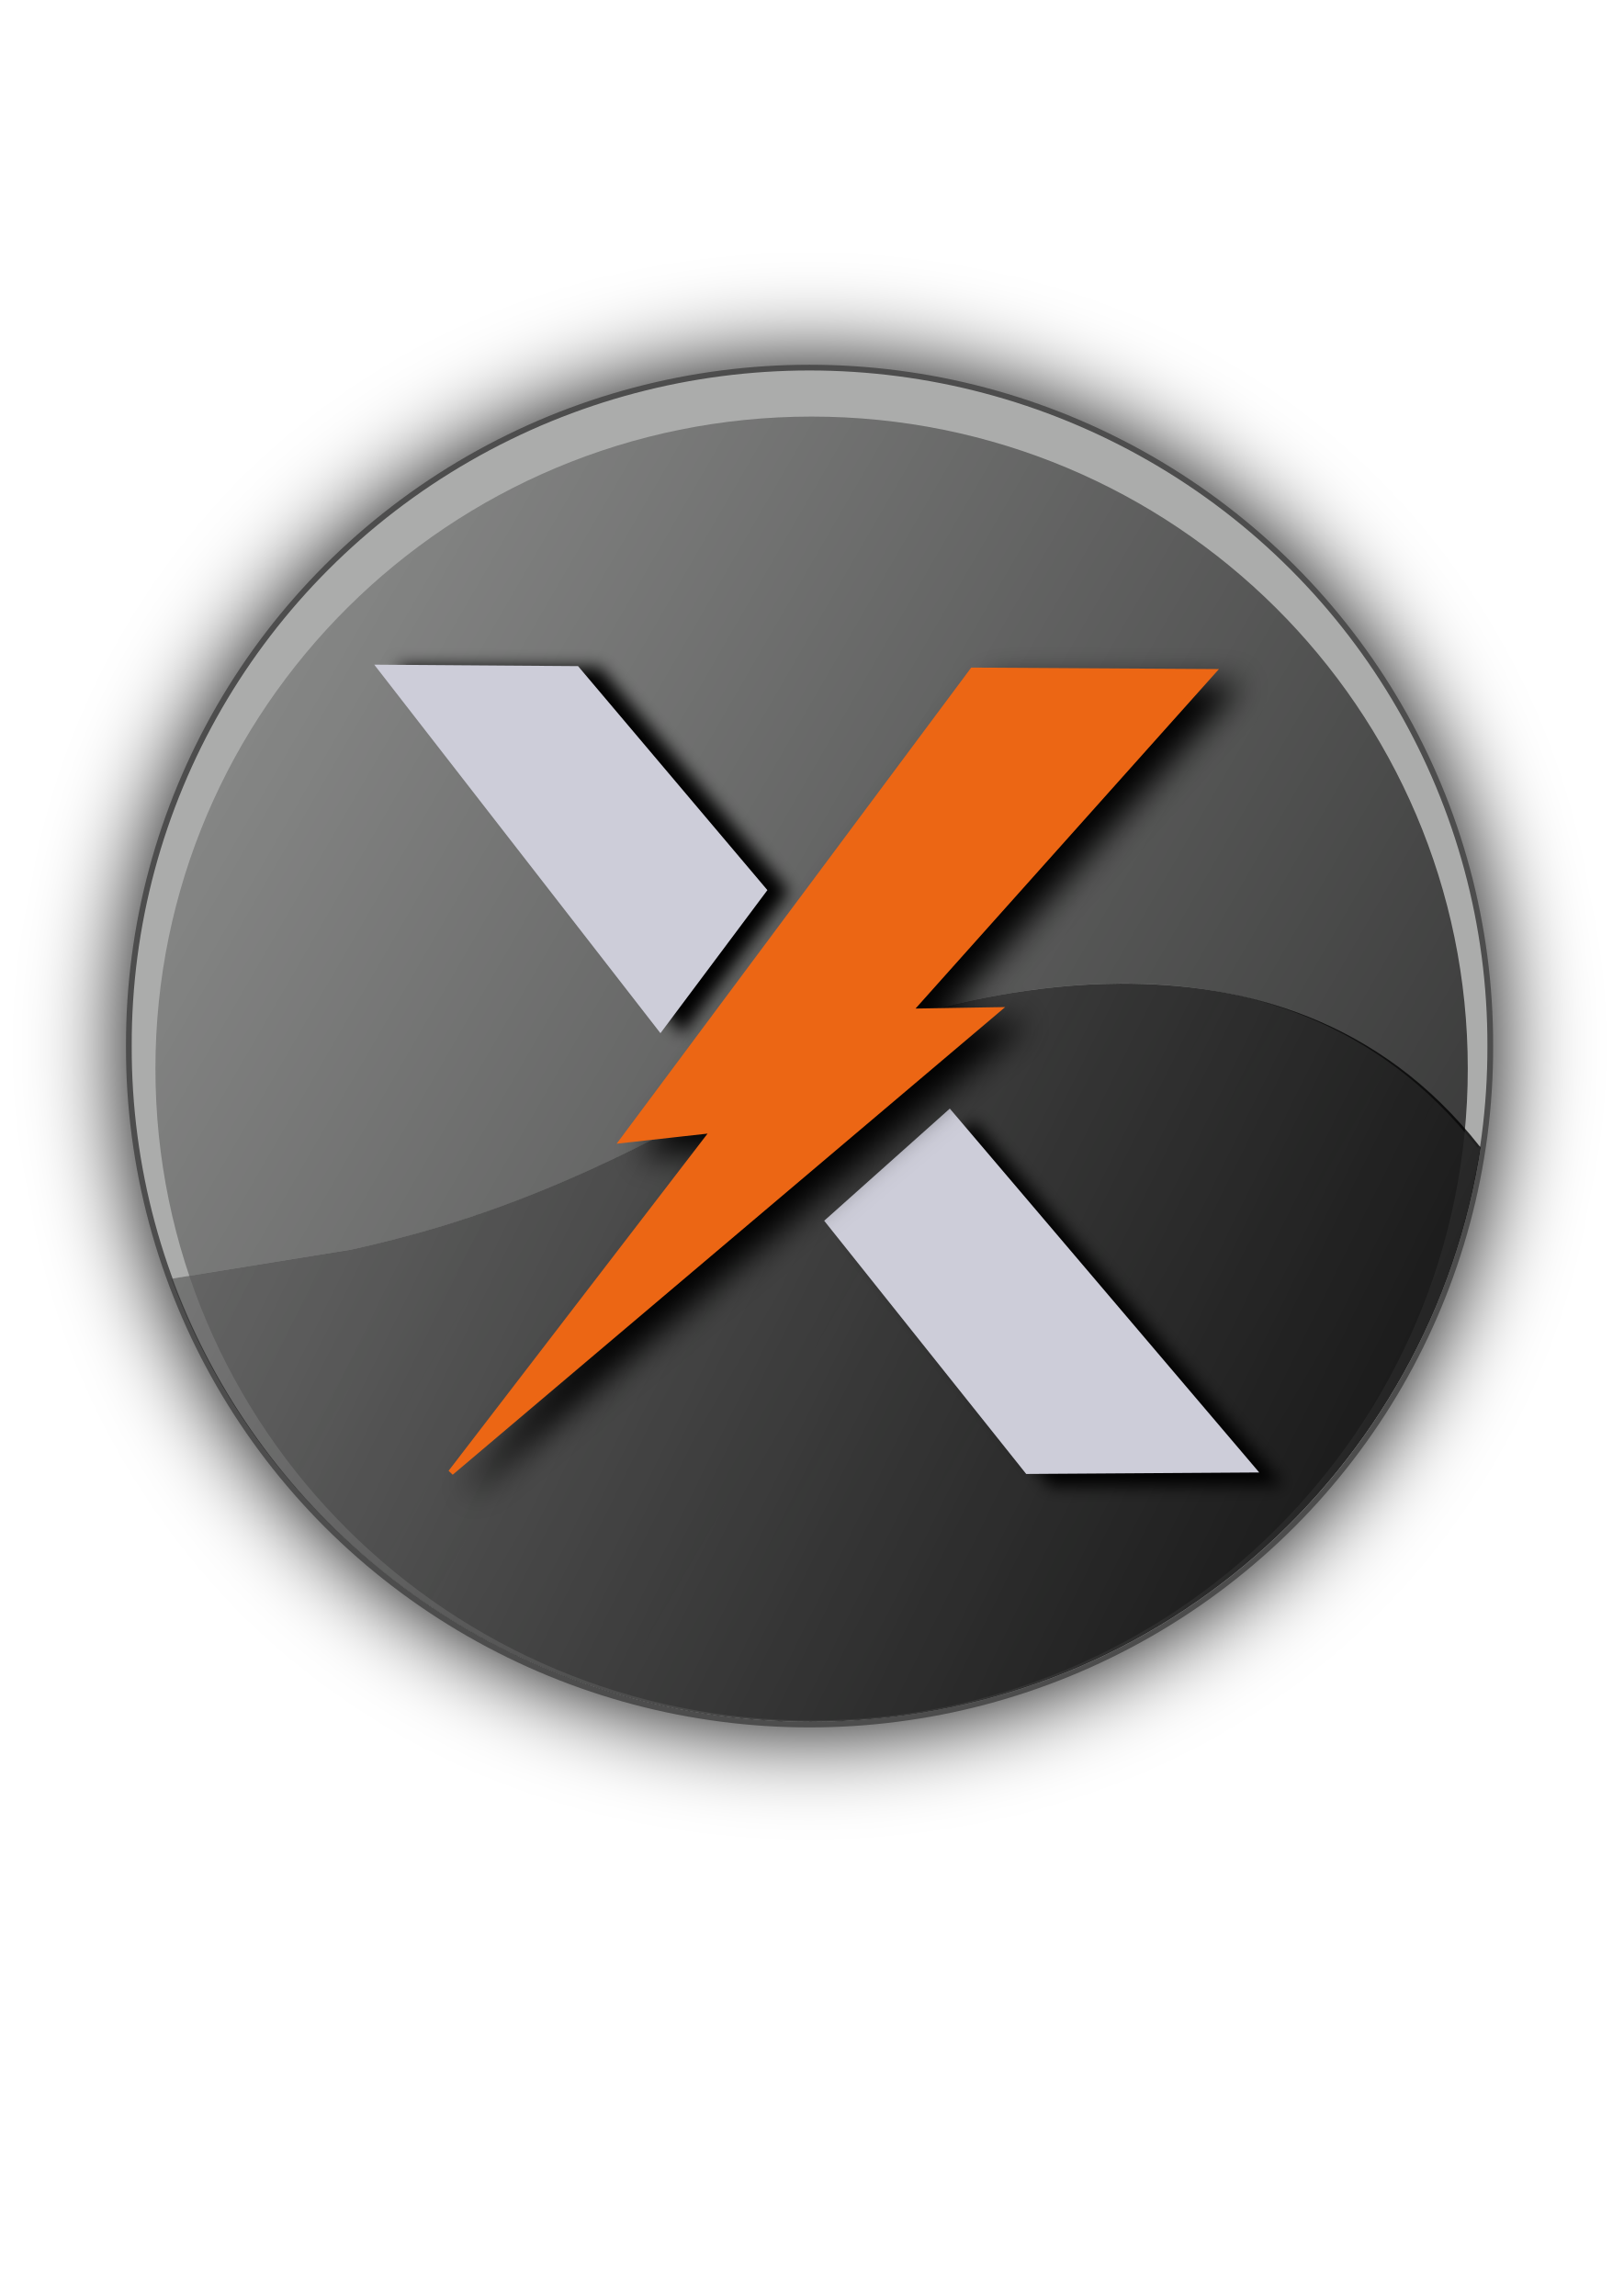
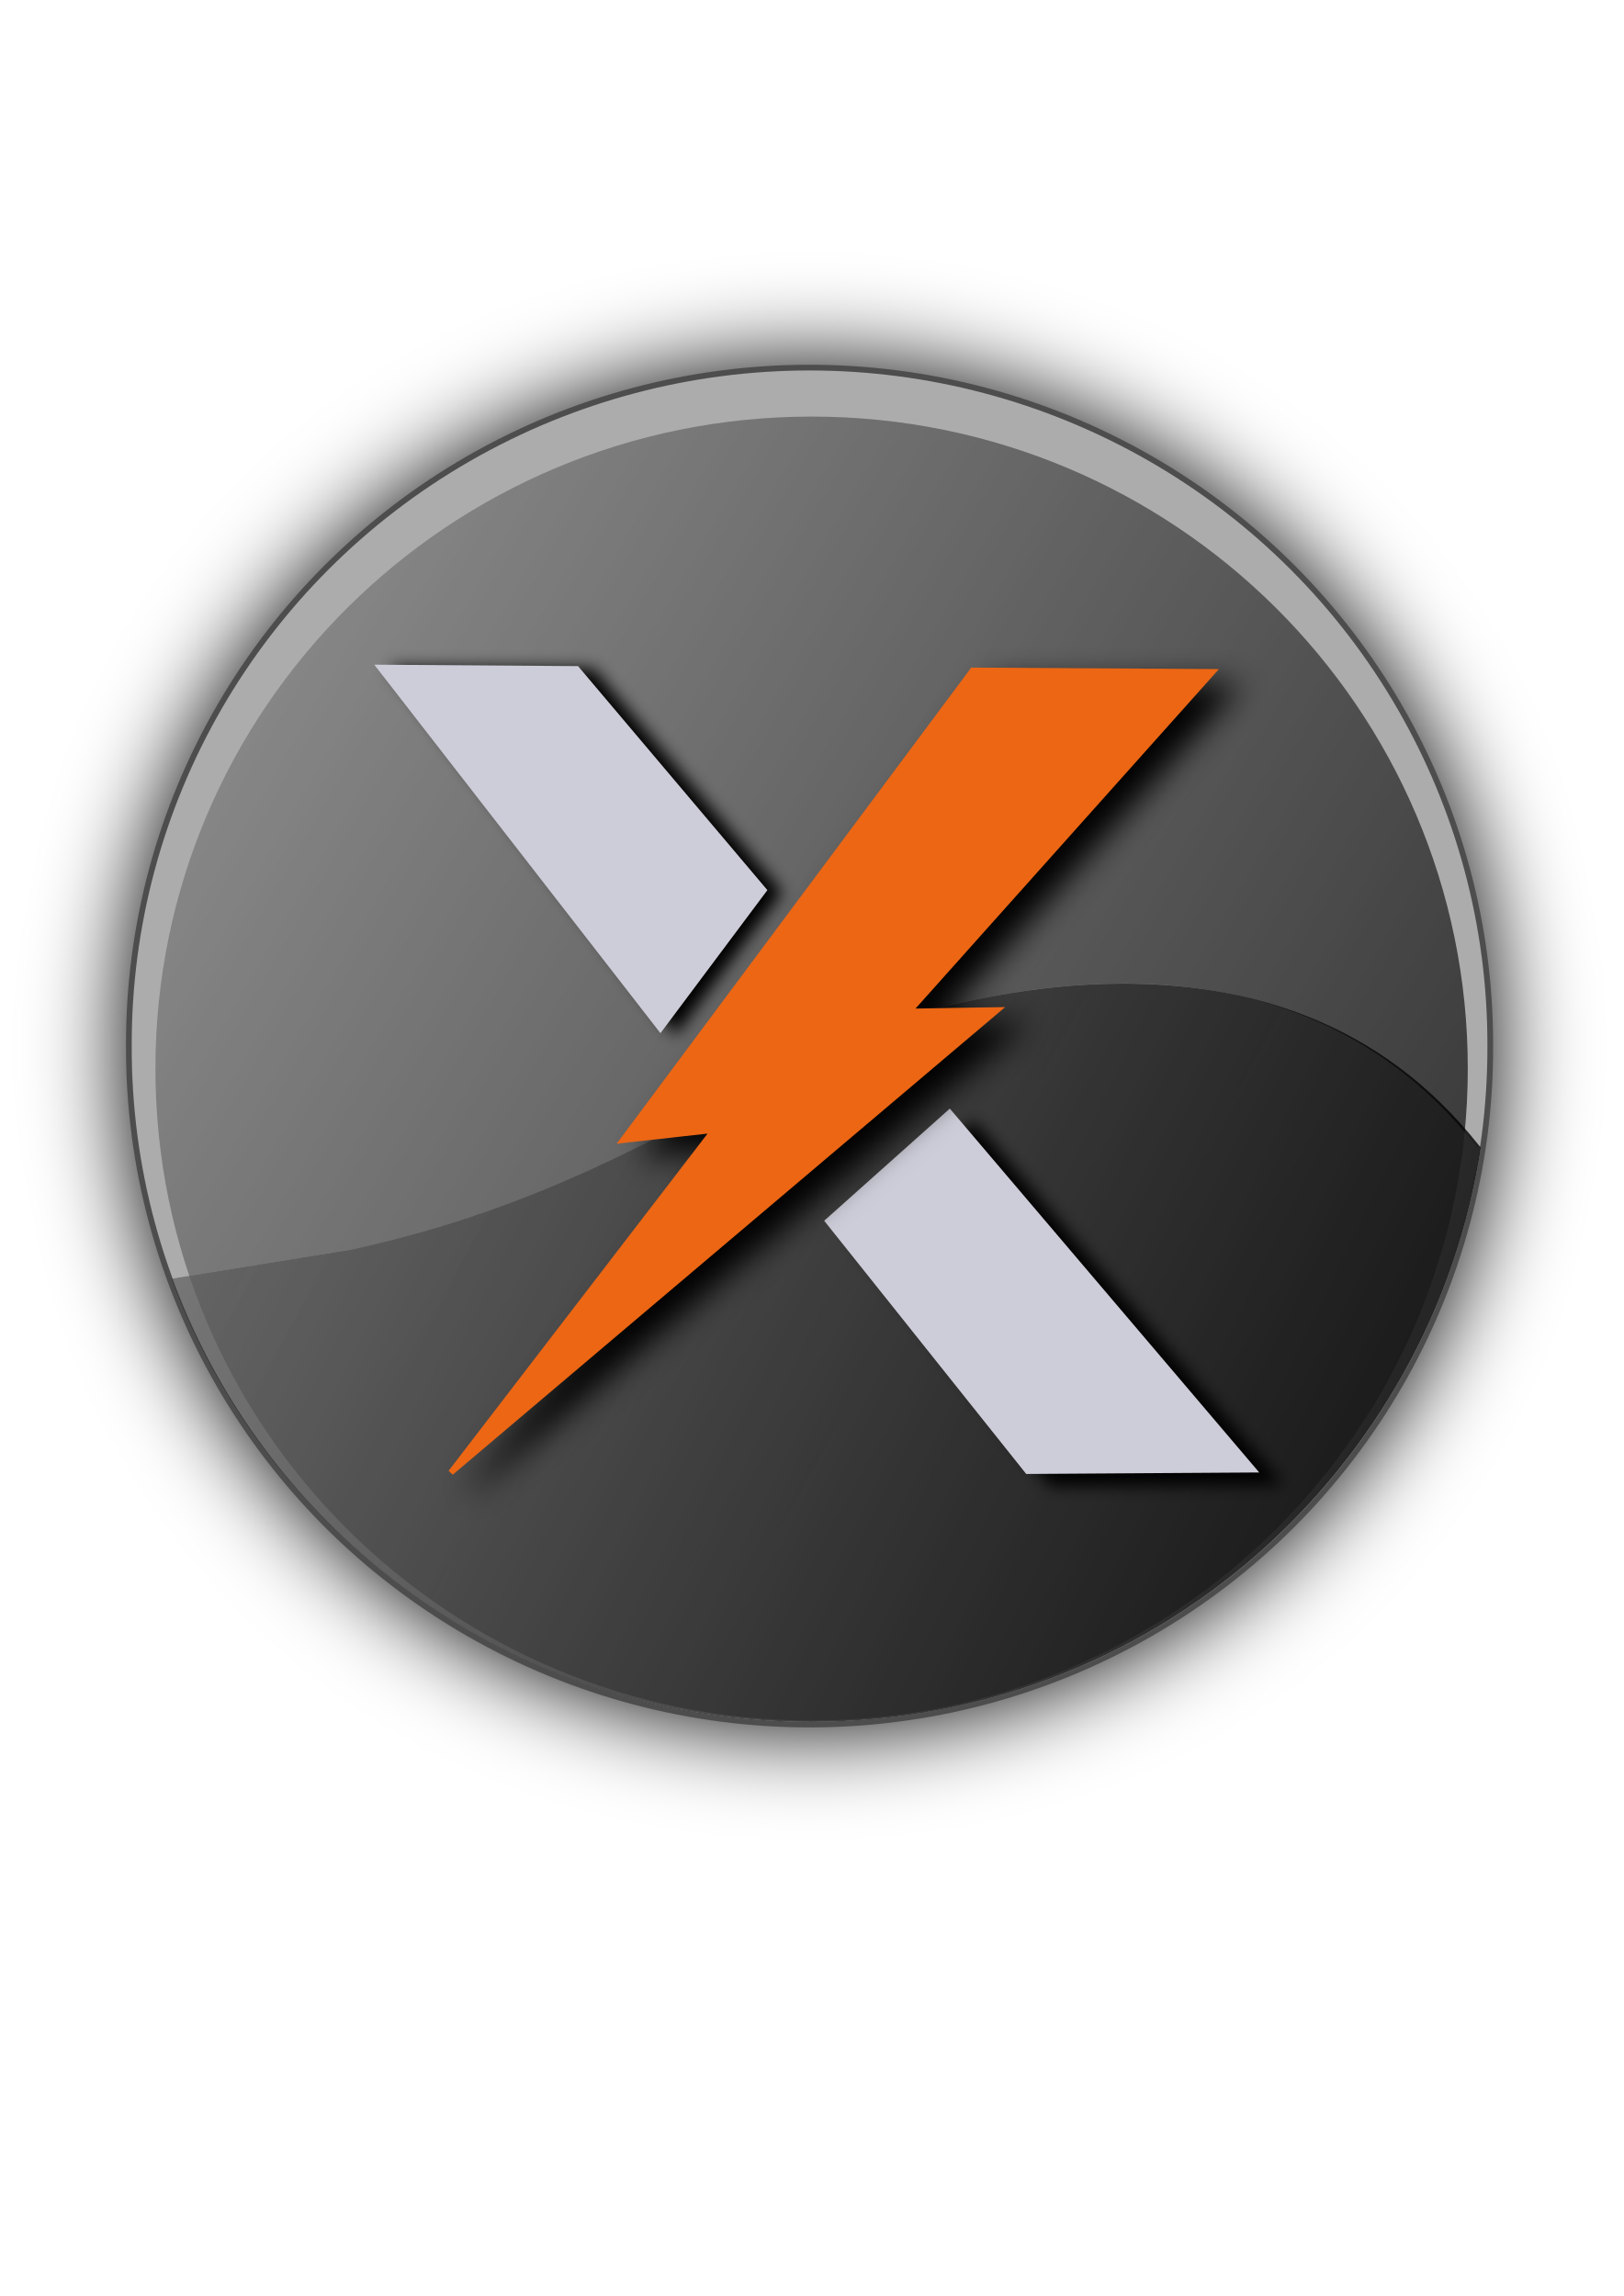
<svg xmlns="http://www.w3.org/2000/svg" xmlns:xlink="http://www.w3.org/1999/xlink" width="744.094" height="1052.362" id="svg2" version="1.1">
  <defs id="defs4">
    <linearGradient id="linearGradient4153">
      <stop style="stop-color:#000000;stop-opacity:1;" offset="0" id="stop4155" />
      <stop style="stop-color:#000000;stop-opacity:0;" offset="1" id="stop4157" />
    </linearGradient>
    <linearGradient id="linearGradient4109">
      <stop style="stop-color:#ffffff;stop-opacity:1;" offset="0" id="stop4111" />
      <stop style="stop-color:#ffffff;stop-opacity:0;" offset="1" id="stop4113" />
    </linearGradient>
    <linearGradient id="linearGradient4101">
      <stop style="stop-color:#000000;stop-opacity:1;" offset="0" id="stop4103" />
      <stop style="stop-color:#000000;stop-opacity:0" offset="1" id="stop4105" />
    </linearGradient>
    <linearGradient xlink:href="#linearGradient4101" id="linearGradient4107" x1="543.462" y1="323.894" x2="86.873" y2="99.135" gradientUnits="userSpaceOnUse" gradientTransform="matrix(2.133506,0,0,2.133506,-423.8458,89.20413)" />
    <linearGradient xlink:href="#linearGradient4109" id="linearGradient4115" x1="532.857" y1="319.505" x2="-606.576" y2="-338.347" gradientUnits="userSpaceOnUse" />
    <linearGradient xlink:href="#linearGradient4109" id="linearGradient4119" gradientUnits="userSpaceOnUse" x1="532.857" y1="319.505" x2="-606.576" y2="-338.347" gradientTransform="matrix(2.133506,0,0,2.133506,-423.8458,89.96609)" />
    <linearGradient xlink:href="#linearGradient4153" id="linearGradient4127" x1="643.467" y1="306.365" x2="196.152" y2="48.107" gradientUnits="userSpaceOnUse" />
    <filter id="filter4179">
      <feGaussianBlur stdDeviation="2.732" id="feGaussianBlur4181" />
    </filter>
    <filter id="filter4199">
      <feGaussianBlur stdDeviation="1.369" id="feGaussianBlur4201" />
    </filter>
    <filter id="filter4205">
      <feGaussianBlur stdDeviation="1.331" id="feGaussianBlur4207" />
    </filter>
    <filter id="filter4227">
      <feGaussianBlur stdDeviation="8.3" id="feGaussianBlur4229" />
    </filter>
    <linearGradient xlink:href="#linearGradient4101" id="linearGradient4256" gradientUnits="userSpaceOnUse" gradientTransform="matrix(2.622975,0,0,2.622975,-615.4285,-22.28385)" x1="543.462" y1="323.894" x2="86.873" y2="99.135" />
    <linearGradient xlink:href="#linearGradient4109" id="linearGradient4258" gradientUnits="userSpaceOnUse" gradientTransform="matrix(2.622975,0,0,2.622975,-615.4285,-21.34708)" x1="532.857" y1="319.505" x2="-606.576" y2="-338.347" />
    <linearGradient xlink:href="#linearGradient4153" id="linearGradient4260" gradientUnits="userSpaceOnUse" x1="643.467" y1="306.365" x2="196.152" y2="48.107" />
  </defs>
  <g id="layer1" style="display:inline" />
  <g id="layer2" style="display:inline">
    <path transform="matrix(2.622975,0,0,2.622975,-615.4285,-21.34708)" d="m 495,190.934 a 118.929,118.214 0 1 1 -237.857,0 118.929,118.214 0 1 1 237.857,0 z" id="path4209" style="fill:#000000;fill-opacity:1;stroke:#000000;filter:url(#filter4227)" />
    <path style="fill:#abacab;fill-opacity:1;stroke:#4d4d4d" id="path2905" d="m 495,190.934 a 118.929,118.214 0 1 1 -237.857,0 118.929,118.214 0 1 1 237.857,0 z" transform="matrix(2.622975,0,0,2.622975,-615.4285,-21.34708)" />
    <path style="fill:url(#linearGradient4260);fill-opacity:1;stroke:none" id="path2926" d="m 491.071,194.862 a 114.643,113.929 0 1 1 -229.286,0 114.643,113.929 0 1 1 229.286,0 z" transform="matrix(2.622975,0,0,2.622975,-615.4285,-21.34708)" />
-     <path id="path4203" d="m 224.001,433.833 18.688,-25.001 -33.083,-39.143 -35.608,-0.253 50.003,64.397 z" style="fill:#000000;fill-opacity:1;stroke:none;filter:url(#filter4205)" transform="matrix(2.622975,0,0,2.622975,-274.9543,-663.8763)" />
+     <path id="path4203" d="m 224.001,433.833 18.688,-25.001 -33.083,-39.143 -35.608,-0.253 50.003,64.397 z" style="fill:#000000;fill-opacity:1;stroke:none;filter:url(#filter4205)" transform="matrix(2.622975,0,0,2.622975,-277.9847,-663.3712)" />
    <path style="fill:#cdcdd9;fill-opacity:1;stroke:none" d="m 302.66,473.56 49.018,-65.578 -86.775,-102.672 -93.399,-0.662 131.155,168.912 z" id="path2916" />
    <path style="opacity:0.529;fill:url(#linearGradient4258);fill-opacity:1;stroke:none;display:inline" d="m 513.528,450.803 c -78.509,0.399 -146.559,33.279 -146.559,33.279 -95.117,58.667 -156.022,77.621 -205.447,88.572 l -82.752,13.396 c 0.124,0.334 0.285,0.65 0.41,0.984 44.095,118.037 158.445,202.133 292.544,202.133 156.332,0 284.36,-114.699 306.995,-263.816 l -1.611,0.689 C 631.163,467.454 570.386,450.515 513.528,450.803 z" id="path3875-8" />
    <path style="fill:url(#linearGradient4256);fill-opacity:1;stroke:none;display:inline" d="m 513.297,450.843 c -78.509,0.399 -146.559,33.279 -146.559,33.279 -95.117,58.667 -156.022,77.621 -205.447,88.572 l -82.752,13.396 c 0.124,0.334 0.285,0.65 0.41,0.984 44.095,118.037 158.445,202.133 292.544,202.133 156.332,0 284.602,-114.767 307.237,-263.884 l -0.522,0.257 C 632.265,466.993 570.155,450.554 513.297,450.843 l 0,7e-5 0,-3e-5 z" id="path3875" />
    <path id="path4183" d="m 253.675,468.62 34.85,43.689 39.396,-0.253 -53.033,-62.377 -21.213,18.94 z" style="fill:#000000;fill-opacity:1;stroke:#000000;stroke-width:1px;stroke-linecap:butt;stroke-linejoin:miter;stroke-opacity:1;filter:url(#filter4199)" transform="matrix(2.622975,0,0,2.622975,-274.9543,-663.8763)" />
    <path style="fill:#cdcdd9;fill-opacity:1;stroke:#cdcdd9;stroke-width:2.623px;stroke-linecap:butt;stroke-linejoin:miter;stroke-opacity:1" d="m 379.498,559.673 91.411,114.595 103.335,-0.662 -139.104,-163.613 -55.642,49.68 z" id="path2914" />
    <path id="path4161" d="m 187.636,512.941 95.459,-80.812 -15.405,0.253 53.033,-59.346 -41.921,-0.253 -61.114,82.075 15.91,-1.768 -45.962,59.852 z" style="fill:#000000;fill-opacity:1;stroke:#000000;stroke-width:1px;stroke-linecap:butt;stroke-linejoin:miter;stroke-opacity:1;filter:url(#filter4179)" transform="matrix(2.622975,0,0,2.622975,-274.9543,-663.8763)" />
    <path style="fill:#ec6614;fill-opacity:1;stroke:#ec6614;stroke-width:2.623px;stroke-linecap:butt;stroke-linejoin:miter;stroke-opacity:1" d="m 206.611,674.93 250.388,-211.968 -40.406,0.662 139.104,-155.664 -109.959,-0.662 -160.301,215.28 41.731,-4.637 -120.557,156.989 z" id="Bolt" />
  </g>
</svg>
